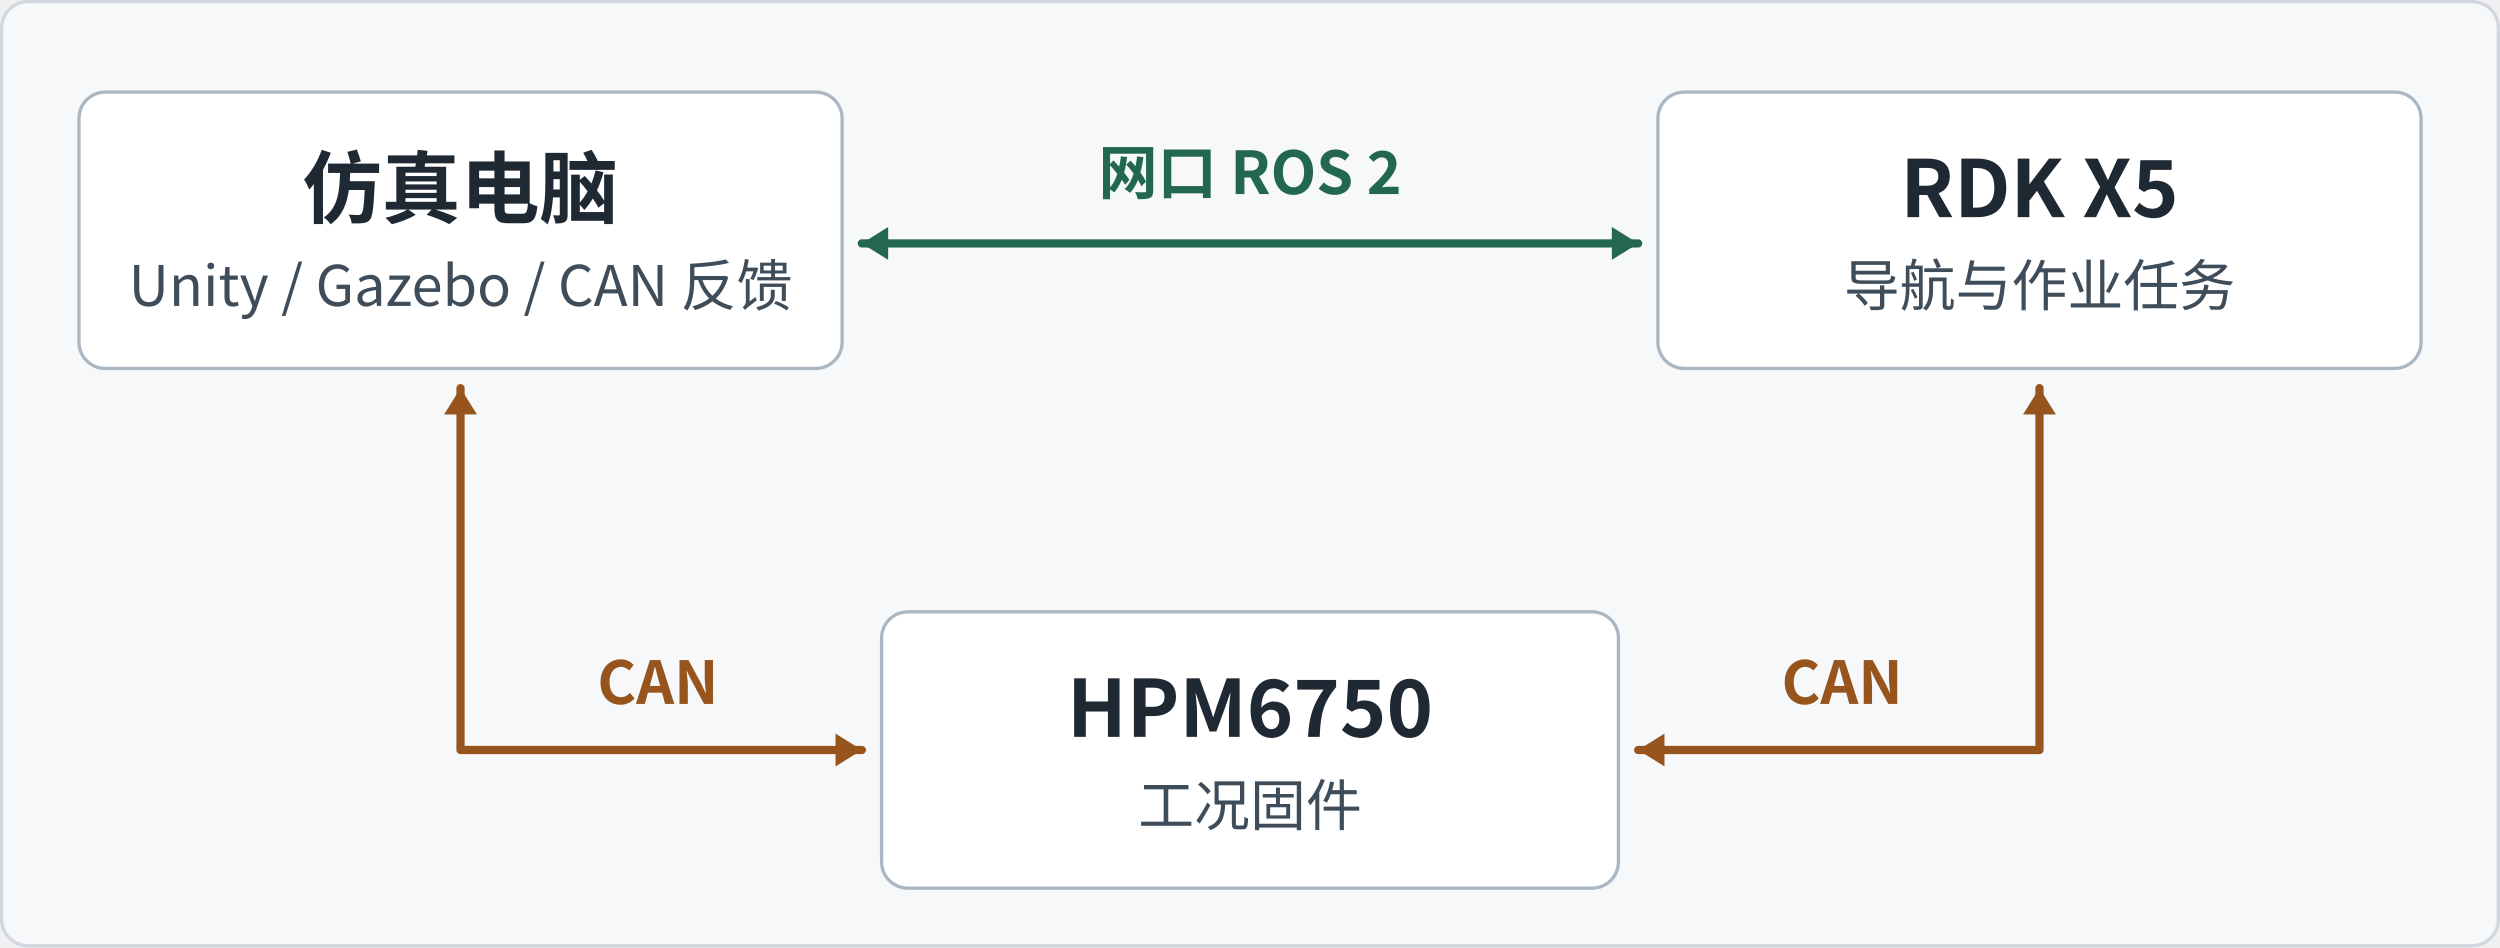
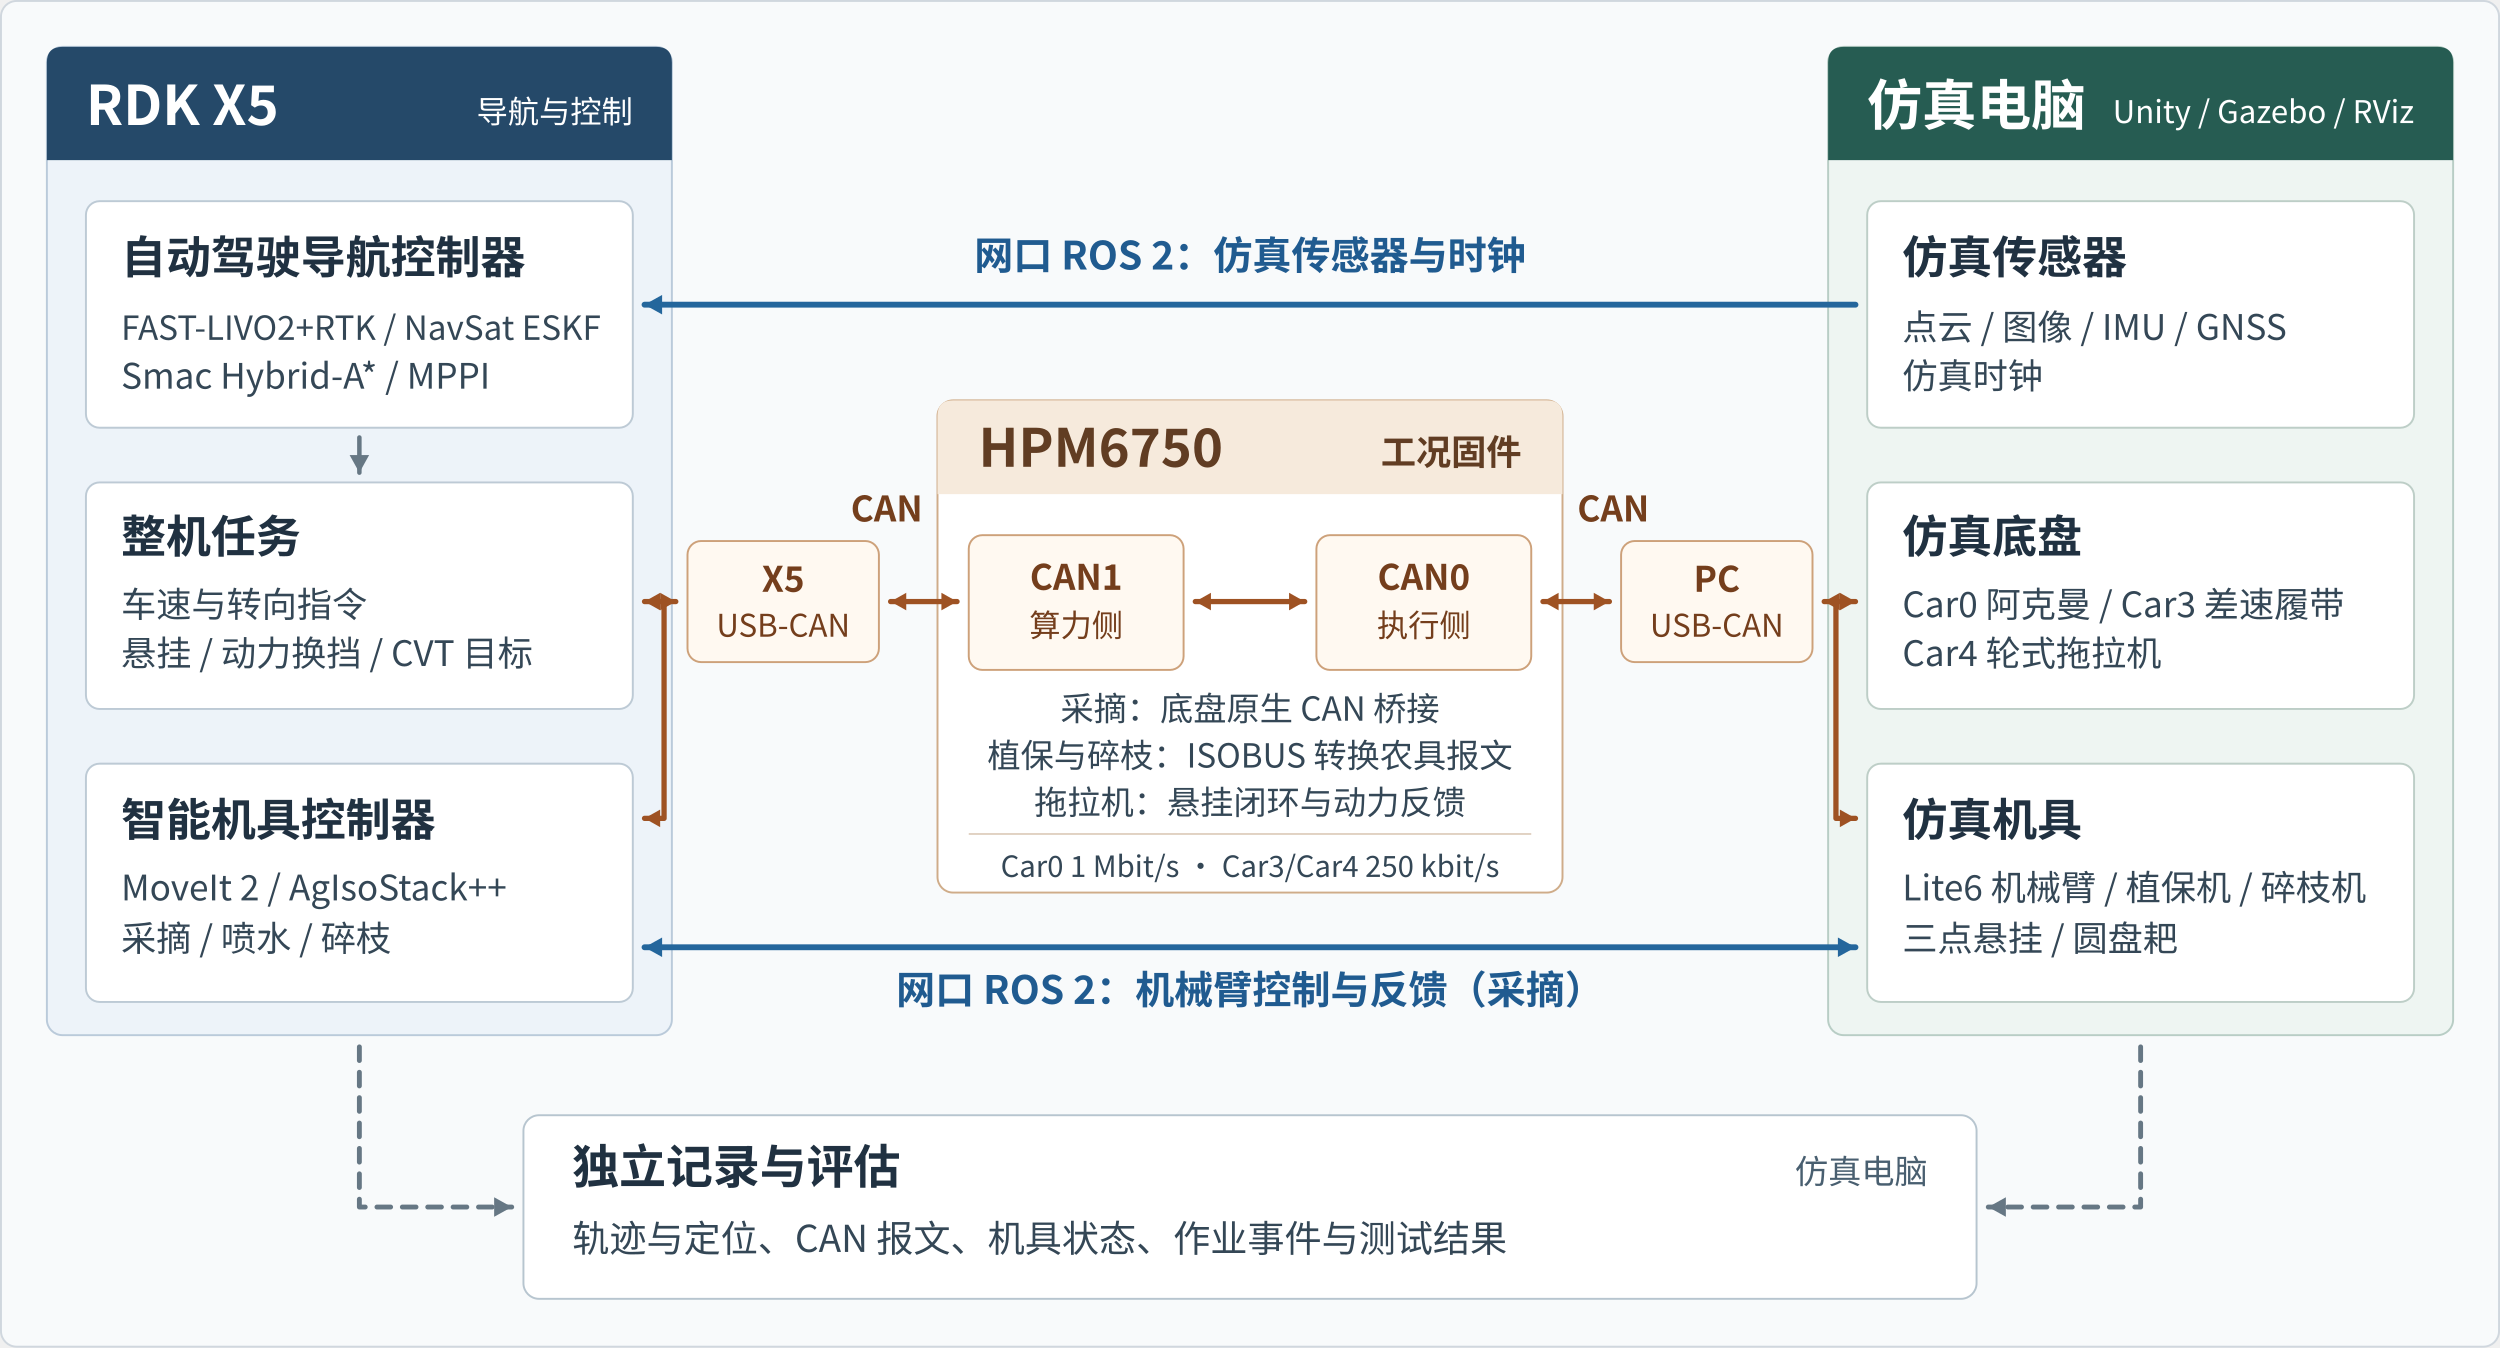
- <svg xmlns="http://www.w3.org/2000/svg" width="760" height="288" viewBox="0 0 760 288" role="img" aria-labelledby="title description" xml:lang="zh-CN">
+ <svg xmlns="http://www.w3.org/2000/svg" width="1280" height="690" viewBox="0 0 1280 690" role="img" aria-labelledby="title description" xml:lang="zh-CN">
  <defs>
-     <marker id="ros-arrow" markerWidth="8" markerHeight="10" refX="8" refY="5" markerUnits="userSpaceOnUse" orient="auto-start-reverse">
-       <path d="M0 0L8 5L0 10Z" fill="#236753" />
+     <marker id="ros-tip" markerWidth="9" markerHeight="10" refX="9" refY="5" markerUnits="userSpaceOnUse" orient="auto-start-reverse">
+       <path d="M0 0L9 5L0 10Z" fill="#24669c" />
    </marker>
-     <marker id="can-arrow" markerWidth="8" markerHeight="10" refX="8" refY="5" markerUnits="userSpaceOnUse" orient="auto-start-reverse">
-       <path d="M0 0L8 5L0 10Z" fill="#98541d" />
+     <marker id="can-tip" markerWidth="8" markerHeight="9" refX="8" refY="4.5" markerUnits="userSpaceOnUse" orient="auto-start-reverse">
+       <path d="M0 0L8 4.5L0 9Z" fill="#9e5223" />
+     </marker>
+     <marker id="record-tip" markerWidth="9" markerHeight="10" refX="9" refY="5" markerUnits="userSpaceOnUse" orient="auto">
+       <path d="M0 0L9 5L0 10Z" fill="#667784" />
    </marker>
  </defs>
-   <rect x="0.5" y="0.5" width="759" height="287" rx="8" fill="#f6f8fa" stroke="#d0d7de" />
-   <g fill="none" stroke-width="2.5" stroke-linecap="round" stroke-linejoin="round">
-     <path d="M262 74H498" stroke="#236753" marker-start="url(#ros-arrow)" marker-end="url(#ros-arrow)" />
-     <g stroke="#98541d" marker-start="url(#can-arrow)" marker-end="url(#can-arrow)">
-       <path d="M140 118V228H262" />
-       <path d="M620 118V228H498" />
+   <rect x="0.5" y="0.5" width="1279" height="689" rx="8" fill="#f8fafb" stroke="#d0d7de" />
+   <rect x="24" y="24" width="320" height="506" rx="8" fill="#edf3f9" stroke="#bacada" />
+   <path d="M32 24H336Q344 24 344 32V82H24V32Q24 24 32 24Z" fill="#254969" />
+   <rect x="936" y="24" width="320" height="506" rx="8" fill="#eef5f2" stroke="#b8cdc5" />
+   <path d="M944 24H1248Q1256 24 1256 32V82H936V32Q936 24 944 24Z" fill="#265c52" />
+   <rect x="480" y="205" width="320" height="252" rx="8" fill="#fff" stroke="#cfac89" />
+   <path d="M488 205H792Q800 205 800 213V253H480V213Q480 205 488 205Z" fill="#f6eadc" />
+   <g fill="none" stroke-linecap="round" stroke-linejoin="round">
+     <g stroke="#24669c" stroke-width="3" marker-end="url(#ros-tip)">
+       <path d="M950 156H330" />
+       <path d="M330 485H950" marker-start="url(#ros-tip)" />
+     </g>
+     <g stroke="#9e5223" stroke-width="2.7" marker-start="url(#can-tip)" marker-end="url(#can-tip)">
+       <path d="M330 308H346" />
+       <path d="M456 308H490" />
+       <path d="M612 308H668" />
+       <path d="M790 308H824" />
+       <path d="M934 308H950" />
+     </g>
+     <g stroke="#9e5223" stroke-width="2.7" marker-end="url(#can-tip)">
+       <path d="M340 308V419H330" />
+       <path d="M940 308V419H950" />
+     </g>
+     <path d="M184 224V242" stroke="#667784" stroke-width="2.3" marker-end="url(#record-tip)" />
+     <g stroke="#667784" stroke-width="2.5" stroke-dasharray="7 6" marker-end="url(#record-tip)">
+       <path d="M184 536V618H262" />
+       <path d="M1096 536V618H1018" />
    </g>
  </g>
-   <g fill="#fff" stroke="#aab6c2">
-     <rect x="24" y="28" width="232" height="84" rx="8" />
-     <rect x="504" y="28" width="232" height="84" rx="8" />
-     <rect x="268" y="186" width="224" height="84" rx="8" />
+   <g fill="#fff" stroke="#bdcad5">
+     <rect x="44" y="103" width="280" height="116" rx="7" />
+     <rect x="44" y="247" width="280" height="116" rx="7" />
+     <rect x="44" y="391" width="280" height="122" rx="7" />
  </g>
-   <g font-family="Noto Sans CJK SC, PingFang SC, Microsoft YaHei, sans-serif" text-anchor="middle">
-     <g font-size="24" font-weight="700" fill="#1f2933">
-       <text x="140" y="66">仿真电脑</text>
-       <text x="620" y="66">RDK X5</text>
-       <text x="380" y="224">HPM6750</text>
+   <g fill="#fff" stroke="#bdcec7">
+     <rect x="956" y="103" width="280" height="116" rx="7" />
+     <rect x="956" y="247" width="280" height="116" rx="7" />
+     <rect x="956" y="391" width="280" height="122" rx="7" />
+   </g>
+   <g fill="#fff9f1" stroke="#cda17a">
+     <rect x="352" y="277" width="98" height="62" rx="7" />
+     <rect x="496" y="274" width="110" height="69" rx="7" />
+     <rect x="674" y="274" width="110" height="69" rx="7" />
+     <rect x="830" y="277" width="98" height="62" rx="7" />
+   </g>
+   <path d="M496 427H784" stroke="#e1d2c3" />
+   <rect x="268" y="571" width="744" height="94" rx="8" fill="#fff" stroke="#b7c5cf" />
+   <g font-family="Noto Sans CJK SC, PingFang SC, Microsoft YaHei, sans-serif">
+     <g fill="#fff" font-weight="700" font-size="28">
+       <text x="44" y="64">RDK X5</text>
+       <text x="956" y="64">仿真电脑</text>
    </g>
-     <g font-size="17" fill="#3f4d5a">
-       <text x="140" y="93">Unity / Gazebo / CAN 反馈</text>
-       <text x="620" y="93">导航与作业任务</text>
-       <text x="380" y="251">工况固件</text>
+     <g fill="#fff" font-size="16" text-anchor="end">
+       <text x="324" y="63">导航与控制</text>
+       <text x="1236" y="63">Unity / Gazebo / RViz</text>
    </g>
-     <g font-size="18" font-weight="700">
-       <text x="380" y="59" fill="#236753">网口 ROS 2</text>
-       <text x="200" y="214" fill="#98541d">CAN</text>
-       <text x="560" y="214" fill="#98541d">CAN</text>
+     <text x="501" y="239" fill="#613d23" font-size="27" font-weight="700">HPM6750</text>
+     <text x="779" y="238" fill="#613d23" font-size="18" font-weight="600" text-anchor="end">工况固件</text>
+     <g fill="#203141" font-size="23" font-weight="700">
+       <text x="62" y="140">自动驾驶导航控制器</text>
+       <text x="62" y="283">整机任务</text>
+       <text x="62" y="428">智能机具控制器</text>
+       <text x="974" y="140">仿真传感器</text>
+       <text x="974" y="283">仿真底盘</text>
+       <text x="974" y="428">仿真机具</text>
    </g>
+     <g fill="#344756" font-size="18">
+       <text x="62" y="174" font-size="17">FAST-LIVO2+RTK / NavSat ESKF</text>
+       <text x="62" y="199">Smac Hybrid-A* / MPPI</text>
+       <text x="62" y="316">车速与转向指令</text>
+       <text x="62" y="341">悬挂 / 动力换挡 / CVT 目标</text>
+       <text x="62" y="461">MoveIt 2 / AgIsoStack++</text>
+       <text x="62" y="487">采摘 / 喷水 / 碎枝</text>
+       <text x="974" y="174">点云 / 图像 / IMU / GNSS</text>
+       <text x="974" y="199">仿真时钟</text>
+       <text x="974" y="316">Car0 阿克曼 / Car3 差速履带</text>
+       <text x="974" y="341">Car4 轮式拖拉机</text>
+       <text x="974" y="461">Lite6 机械臂 / 植保机 / 碎枝机</text>
+       <text x="974" y="487">三点悬挂 / 圆盘耙</text>
+     </g>
+     <g text-anchor="middle">
+       <g fill="#743e1c" font-size="18" font-weight="700">
+         <text x="401" y="303">X5</text>
+         <text x="879" y="303">PC</text>
+         <text x="551" y="302">CAN1</text>
+         <text x="729" y="302">CAN0</text>
+         <text x="454" y="267">CAN</text>
+         <text x="826" y="267">CAN</text>
+       </g>
+       <g fill="#743e1c" font-size="16">
+         <text x="401" y="326">USB-CAN</text>
+         <text x="879" y="326">USB-CAN</text>
+         <text x="551" y="326">算力侧</text>
+         <text x="729" y="326">执行侧</text>
+       </g>
+       <g fill="#344756" font-size="17">
+         <text x="640" y="369">采摘：底盘原生 CAN 桥接</text>
+         <text x="640" y="393">植保与碎枝：ISOBUS 转换农具报文</text>
+         <text x="640" y="417">拖拉机：悬挂闭环与动力反馈</text>
+         <text x="640" y="449" font-size="15">Car0 1 Mbit/s  ·  Car3/Car4 250 kbit/s</text>
+       </g>
+       <g fill="#205b90" font-size="20" font-weight="700">
+         <text x="640" y="138">网口 ROS 2：仿真传感器与时钟</text>
+         <text x="640" y="514">网口 ROS 2：机械臂控制与反馈（采摘）</text>
+       </g>
+     </g>
+     <text x="293" y="606" fill="#203141" font-size="24" font-weight="700">独立记录与评估</text>
+     <text x="987" y="606" fill="#495f70" font-size="17" text-anchor="end">仿真电脑</text>
+     <text x="293" y="641" fill="#344756" font-size="19">轨迹与定位、CAN 报文、机具状态、作业事件与测试结果</text>
  </g>
</svg>
